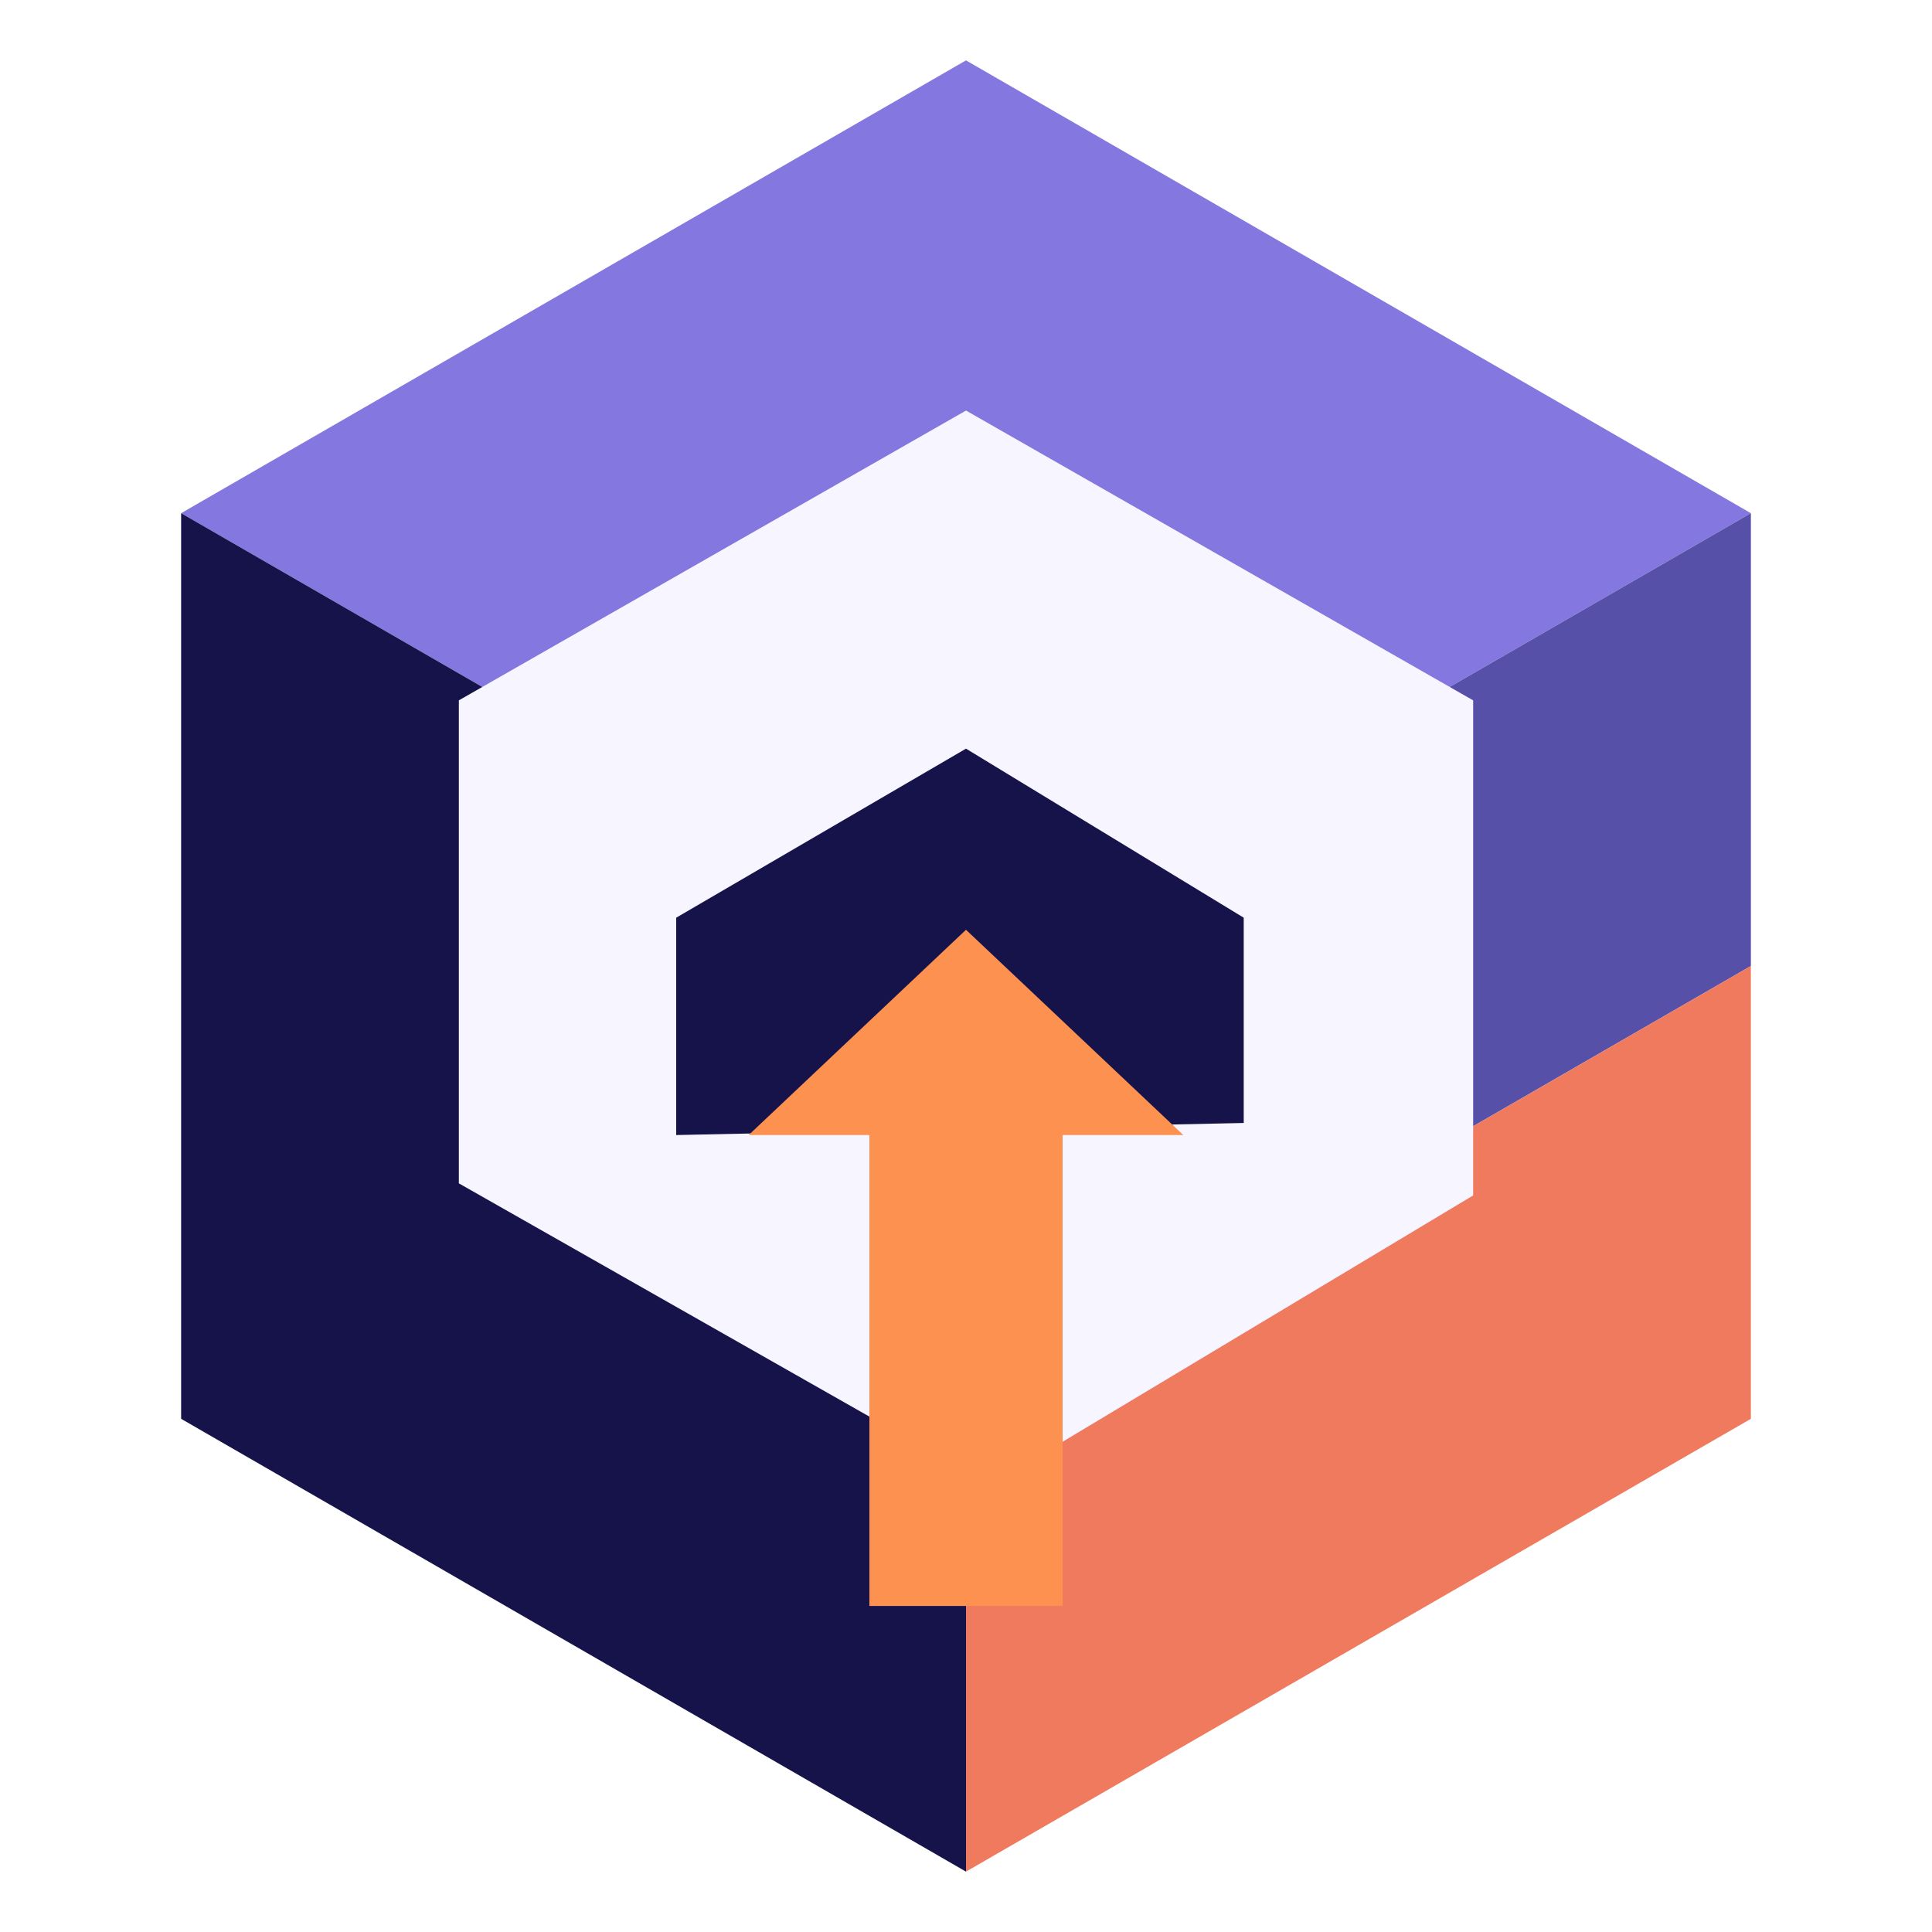
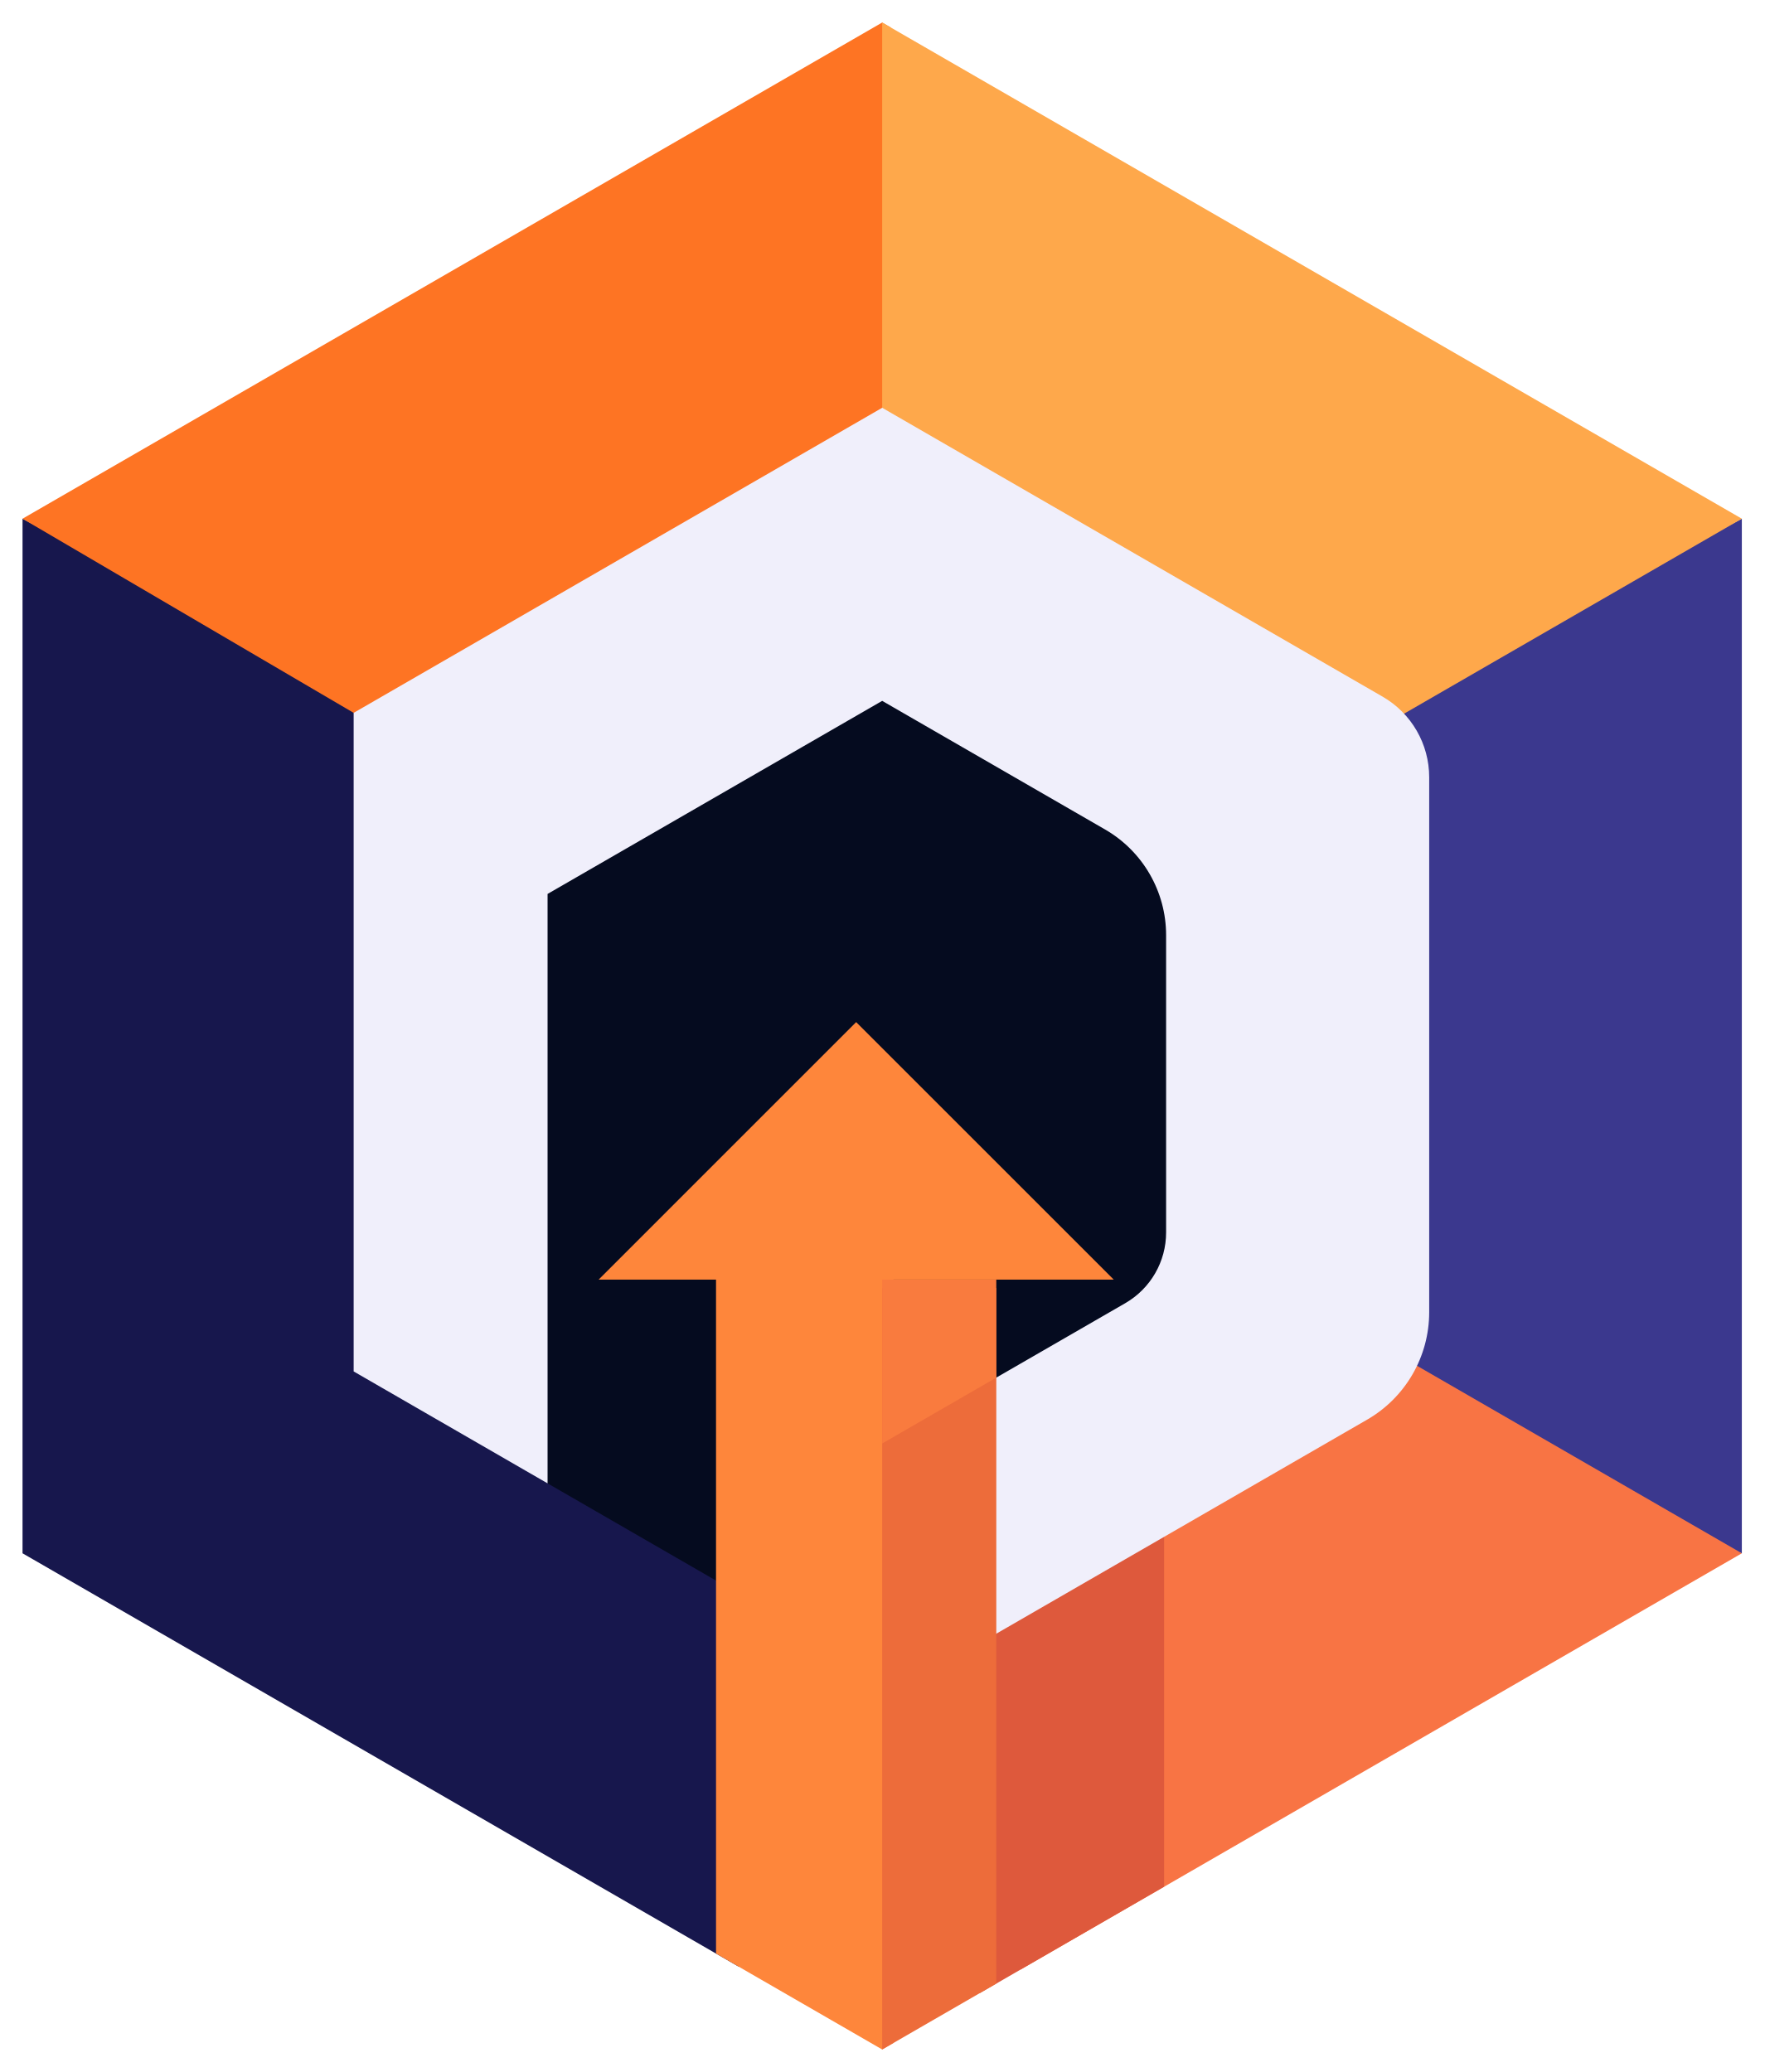
- <svg xmlns="http://www.w3.org/2000/svg" viewBox="-140 -160 280 320" width="32" height="32">
-   <polygon points="0,-150 130,-75 0,0 -130,-75" fill="#8478e0" />
-   <polygon points="-130,-75 0,0 0,150 -130,75" fill="#15134a" />
-   <polygon points="0,0 130,-75 130,0 0,75" fill="#5750a8" />
-   <polygon points="0,75 130,0 130,75 0,150" fill="#ef7a5e" />
-   <polygon points="-84,-44 0,-92 84,-44 84,38 4,86 -84,36" fill="#f7f5ff" />
-   <polygon points="-48,-8 0,-36 46,-8 46,26 -48,28" fill="#15134a" />
-   <polygon points="0,-6 36,28 16,28 16,106 -16,106 -16,28 -36,28" fill="#fd9150" />
+ <svg xmlns="http://www.w3.org/2000/svg" viewBox="0 0 313.26 367.98" width="313.26" height="367.98">
+   <path fill="#17174d" d="M4.00,92.12L62.79,123.60L72.79,141.60L94.72,258.44L131.13,280.01L131.13,349.26L4.00,275.86Z" />
+   <path fill="#fe7423" d="M4.00,92.12L156.63,4.00L158.13,4.87L158.13,85.44L91.17,138.44L62.79,126.60Z" />
+   <path fill="#3b388e" d="M309.26,92.12L239.17,129.59L239.17,258.44L309.26,275.86Z" />
+   <path fill="#fea84b" d="M156.63,4.00L309.26,92.12L239.17,132.59L156.63,85.44Z" />
+   <path fill="#f87444" d="M309.26,275.86L231.17,230.77L201.17,268.44L181.17,273.44L181.17,349.81Z" />
+   <path fill="#de593c" d="M173.89,288.87L206.69,269.93L206.69,335.07L173.89,354.01Z" />
+   <path fill="#050b1f" d="M95.22,157.61L156.63,122.16L209.04,152.42L209.04,228.40L174.89,248.12L174.89,313.44L129.13,313.44L129.13,281.86L97.22,263.44L95.22,260.94Z" />
+   <path fill="#f0effb" d="M156.63,72.42L245.49,123.73A16.52,16.52 0 0 1 253.75,138.04L253.75,233.05A22.02,22.02 0 0 1 242.74,252.12L173.89,291.87L173.89,246.39L199.79,231.44A14.50,14.50 0 0 0 207.04,218.87L207.04,166.09A21.68,21.68 0 0 0 196.20,147.31L156.63,124.47L97.22,158.76L97.22,263.44L62.79,243.56L62.79,126.60Z" />
+   <path fill="#fe863b" d="M127.13,225.75L158.63,225.75L158.63,362.82L156.63,363.98L127.13,346.95Z" />
+   <path fill="#fe863b" d="M152.01,181.52L197.74,227.25L106.29,227.25Z" />
+   <path fill="#ed6c3a" d="M156.63,228.75L176.89,228.75L176.89,352.28L156.63,363.98Z" />
+   <path fill="#f97b3e" d="M156.63,227.25L176.89,227.25L176.89,244.66L156.63,256.36Z" />
</svg>
